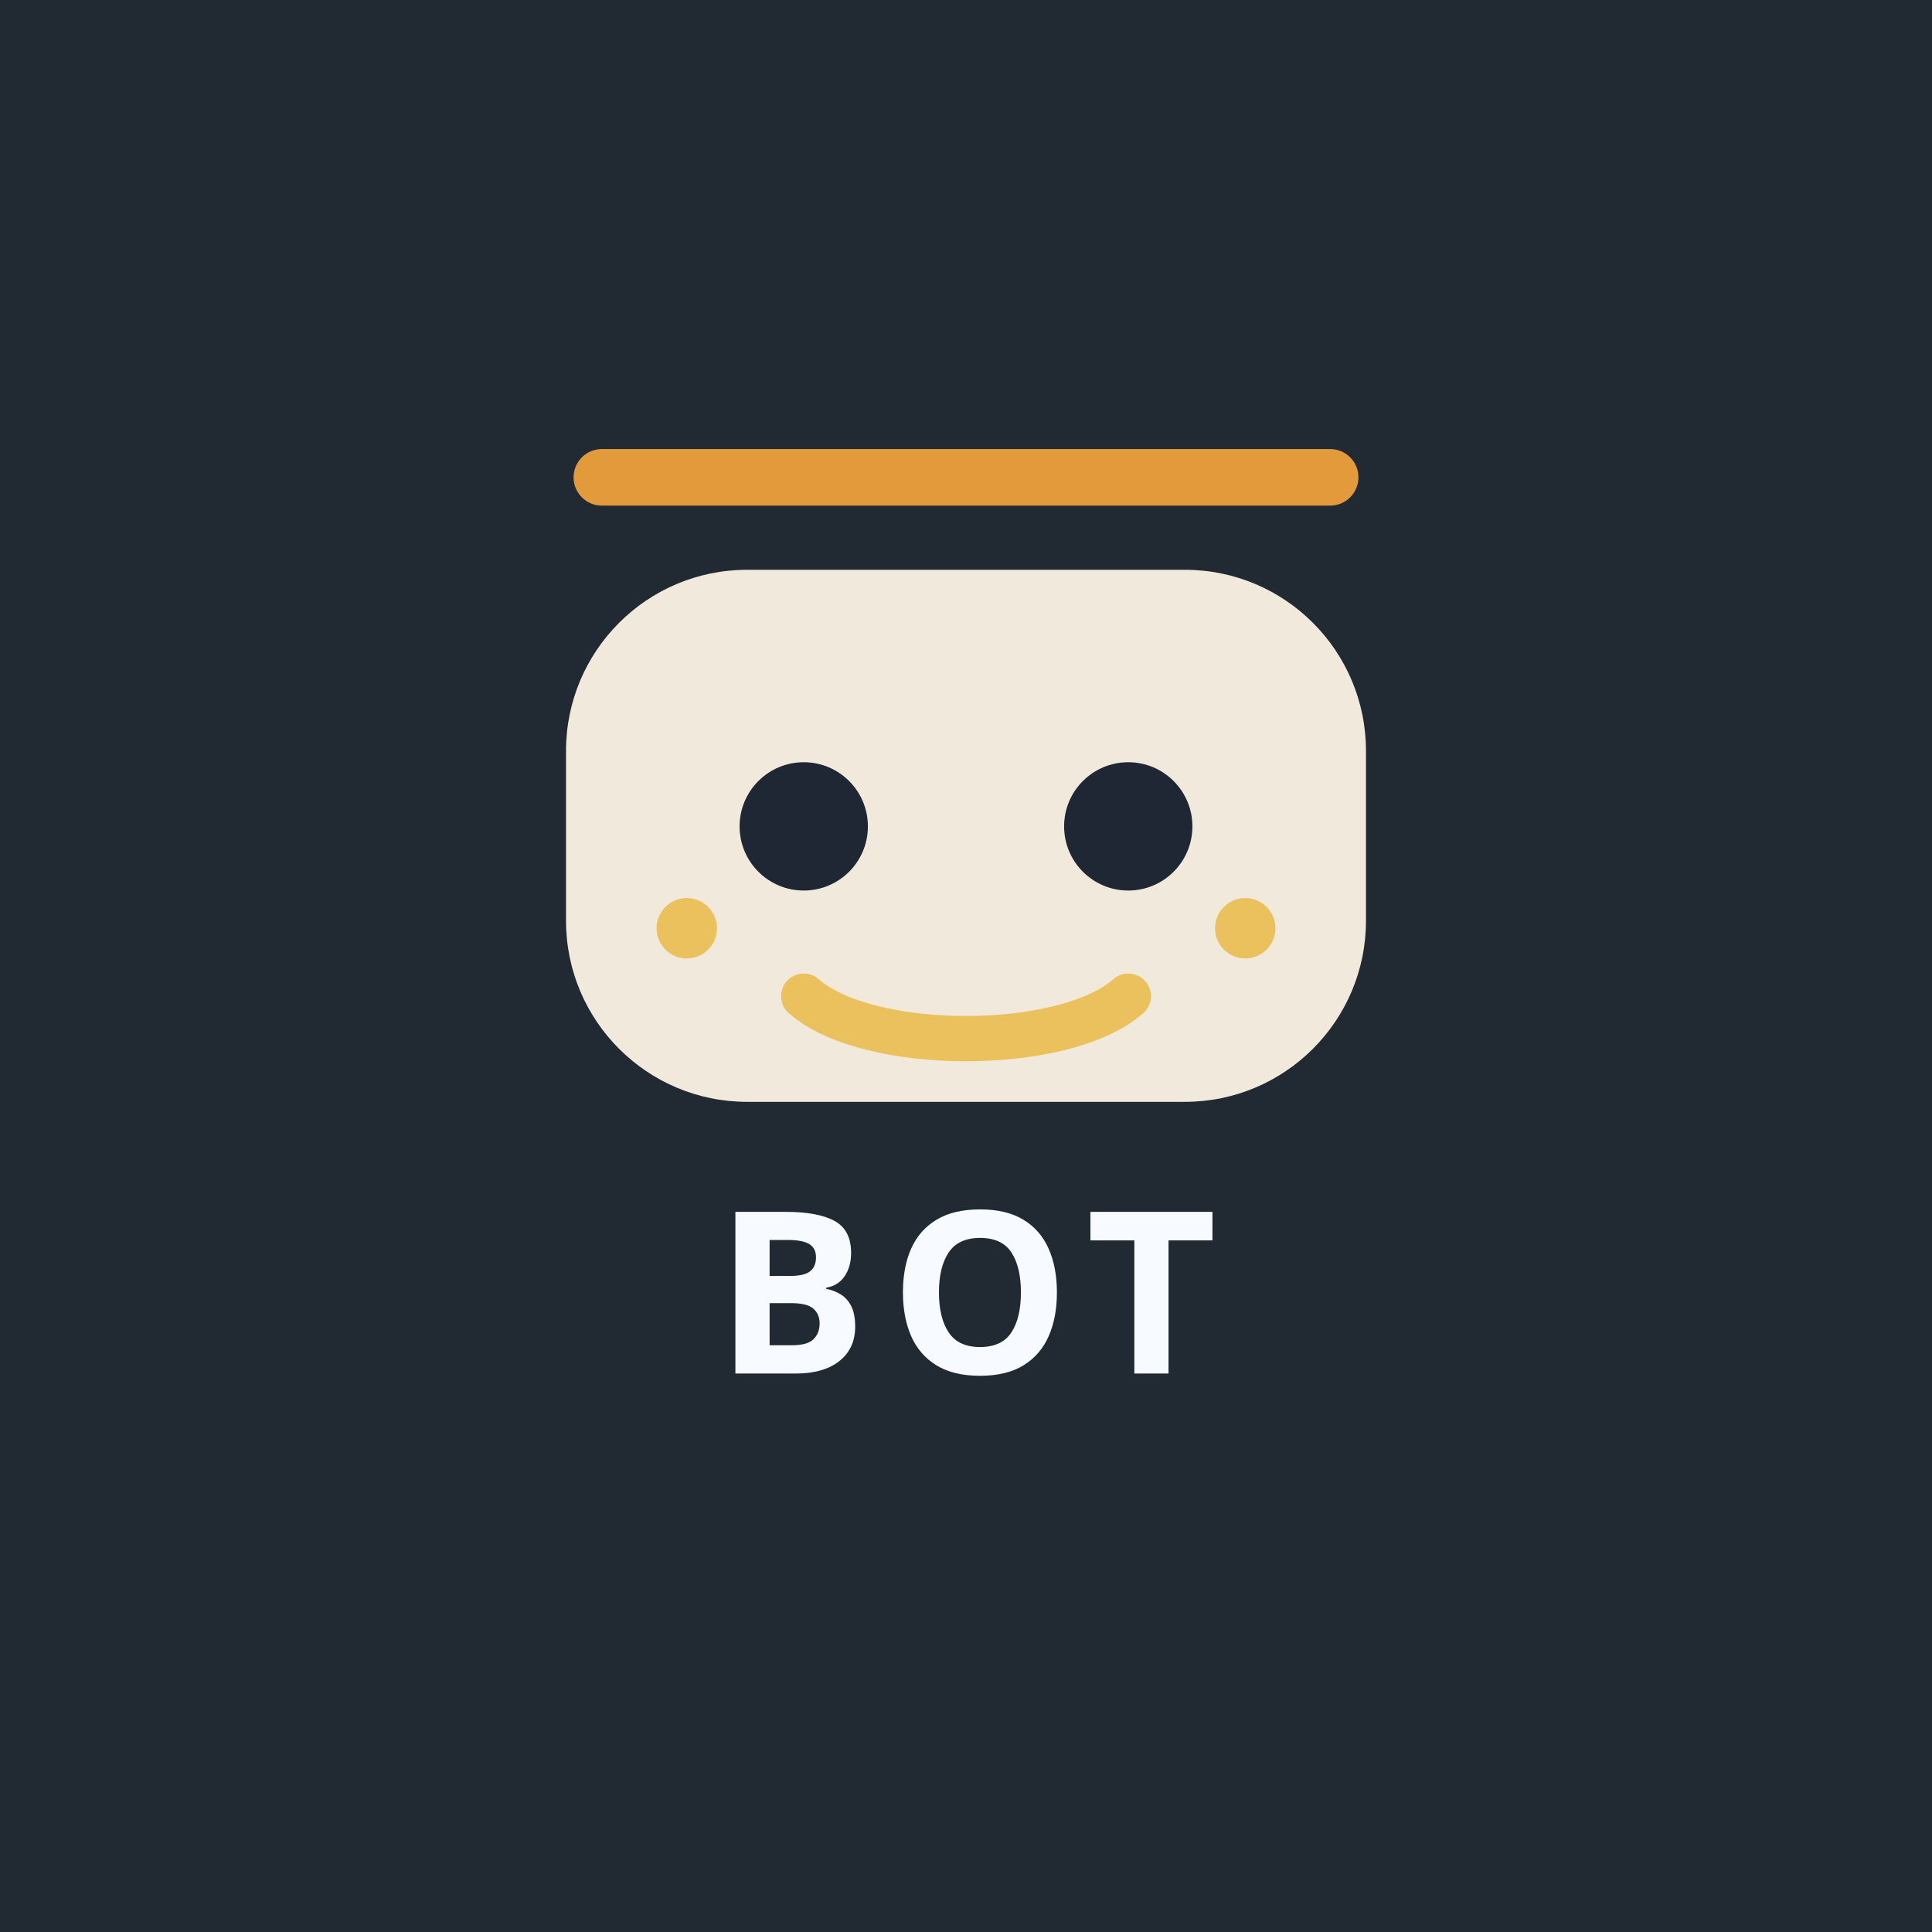
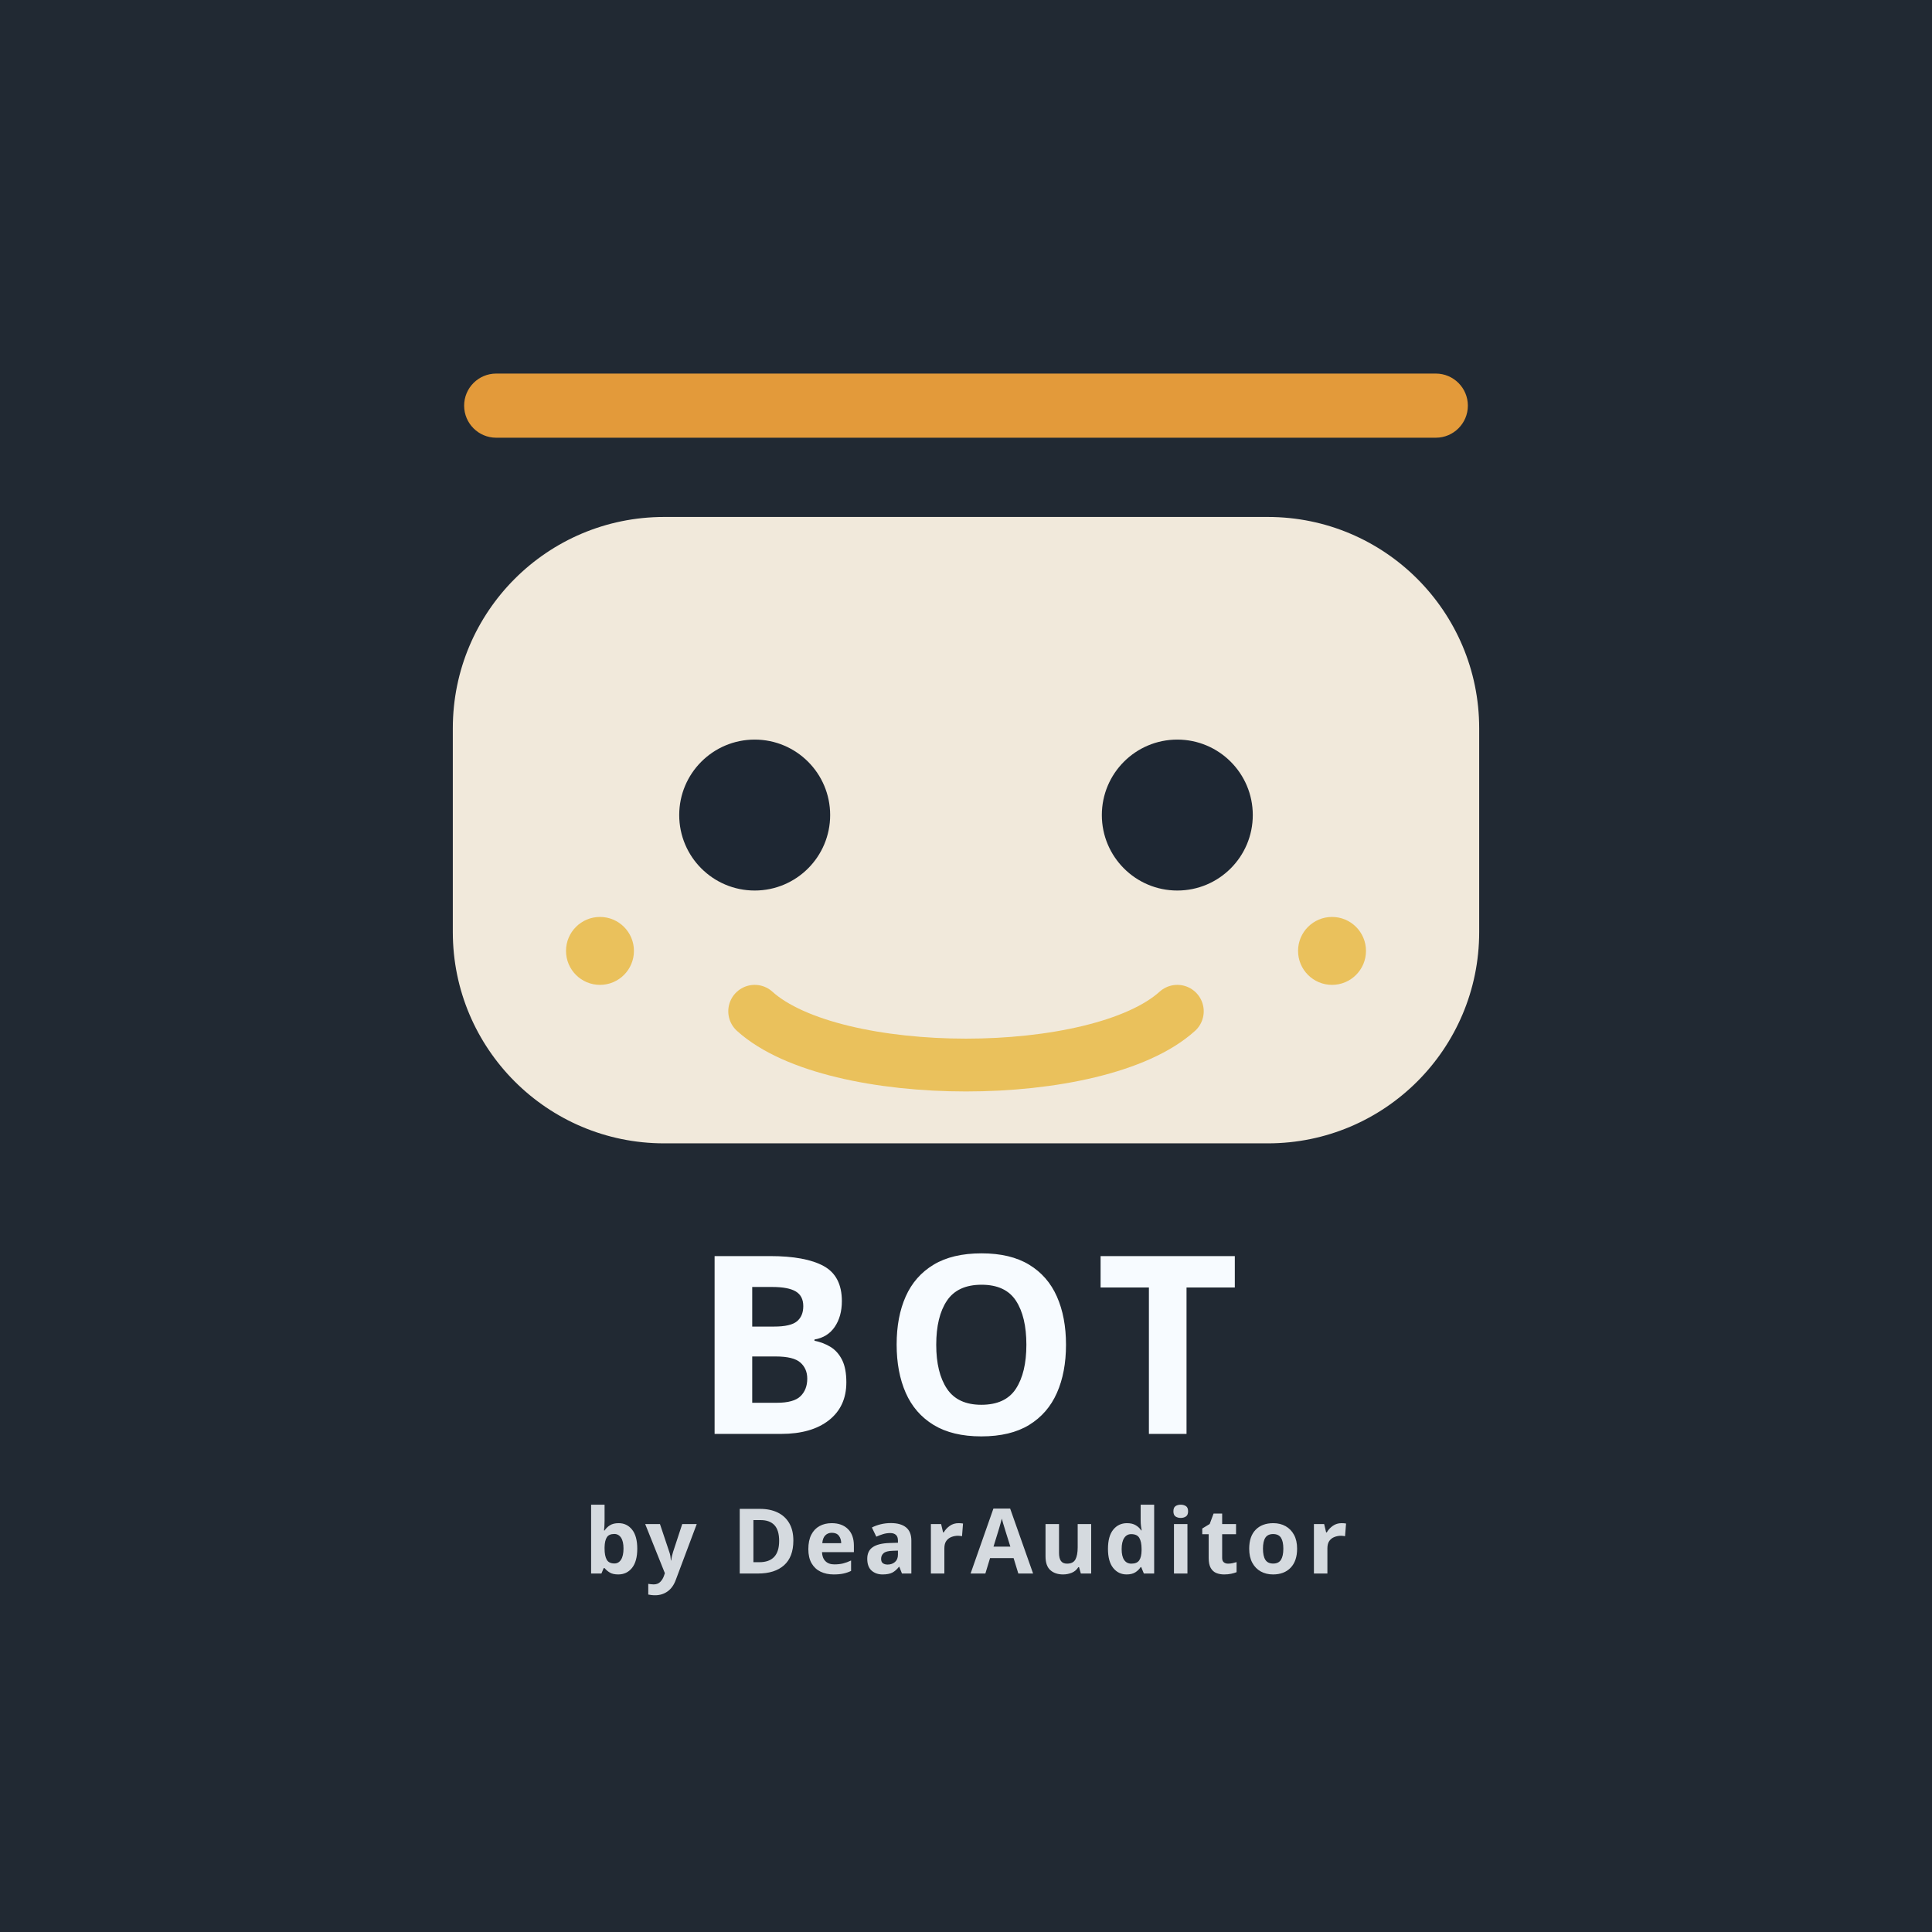
<svg xmlns="http://www.w3.org/2000/svg" viewBox="0 0 1024 1024" role="img" aria-labelledby="title desc">
  <rect x="0" y="0" width="1024" height="1024" fill="#212933" />
-   <rect x="304" y="238" width="416" height="30" rx="15" fill="#E39A3A" />
-   <rect x="300" y="302" width="424" height="282" rx="96" fill="#F1E9DB" />
-   <circle cx="426" cy="438" r="34" fill="#1E2733" />
-   <circle cx="598" cy="438" r="34" fill="#1E2733" />
-   <circle cx="364" cy="492" r="16" fill="#EAC15C" />
-   <circle cx="660" cy="492" r="16" fill="#EAC15C" />
-   <path d="M426 528c34 30 138 30 172 0" fill="none" stroke="#EAC15C" stroke-width="24" stroke-linecap="round" />
+   <rect x="246" y="198" width="532" height="34" rx="17" fill="#E39A3A" />
+   <rect x="240" y="274" width="544" height="332" rx="112" fill="#F1E9DB" />
+   <circle cx="400" cy="432" r="40" fill="#1E2733" />
+   <circle cx="624" cy="432" r="40" fill="#1E2733" />
+   <circle cx="318" cy="504" r="18" fill="#EAC15C" />
+   <circle cx="706" cy="504" r="18" fill="#EAC15C" />
+   <path d="M400 536c42 38 182 38 224 0" fill="none" stroke="#EAC15C" stroke-width="28" stroke-linecap="round" />
  <g fill="#F7FBFF" font-family="'Avenir Next', 'Segoe UI', sans-serif" text-anchor="middle">
-     <text x="512" y="728" font-size="120" font-weight="800" letter-spacing="12">BOT</text>
+     <text x="512" y="760" font-size="132" font-weight="800" letter-spacing="12">BOT</text>
+     <text x="512" y="834" font-size="48" font-weight="700" letter-spacing="3" opacity=".84">by DearAuditor</text>
  </g>
</svg>
